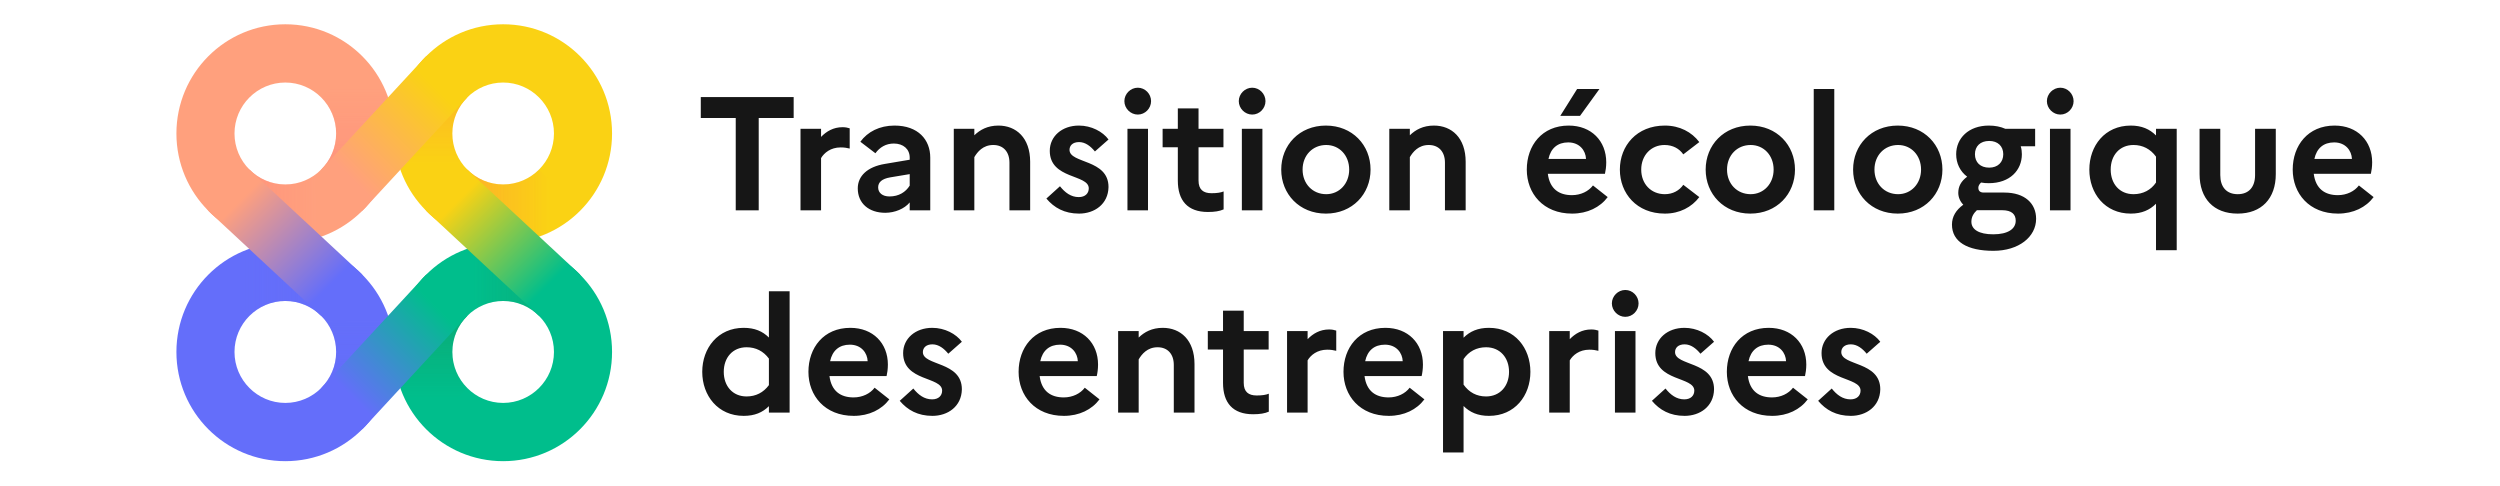
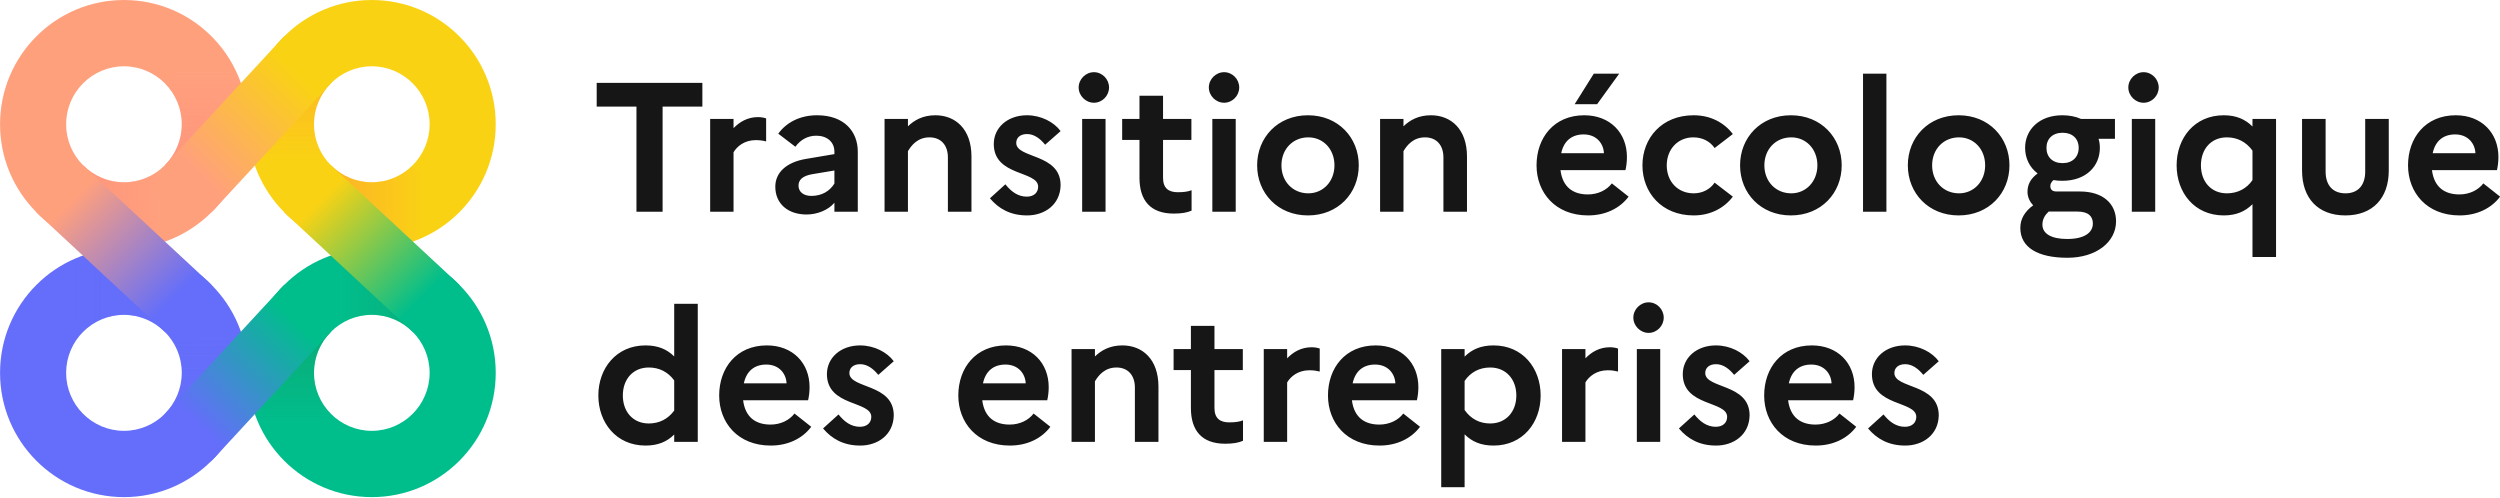
- <svg xmlns="http://www.w3.org/2000/svg" width="309" height="60" viewBox="0 0 309 60" fill="none">
+ <svg xmlns="http://www.w3.org/2000/svg" width="350" viewBox="21.8 3 271.57 54" fill="none">
  <path d="M62.188 37.201C65.651 37.201 68.47 40.028 68.47 43.501C68.47 46.974 65.651 49.801 62.188 49.801C58.725 49.801 55.906 46.974 55.906 43.501C55.906 40.028 58.725 37.201 62.188 37.201ZM62.188 30.001C54.753 30.001 48.727 36.044 48.727 43.501C48.727 50.958 54.753 57.001 62.188 57.001C69.624 57.001 75.65 50.958 75.65 43.501C75.65 36.044 69.624 30.001 62.188 30.001Z" fill="#00BE8C" />
  <path d="M62.188 10.201C65.651 10.201 68.47 13.028 68.47 16.501C68.47 19.974 65.651 22.801 62.188 22.801C58.725 22.801 55.906 19.974 55.906 16.501C55.906 13.028 58.725 10.201 62.188 10.201ZM62.188 3.001C54.753 3.001 48.727 9.044 48.727 16.501C48.727 23.958 54.753 30.001 62.188 30.001C69.624 30.001 75.65 23.958 75.65 16.501C75.65 9.044 69.624 3.001 62.188 3.001Z" fill="#FAD214" />
  <path opacity="0.6" d="M66.629 20.953C65.492 22.093 63.92 22.801 62.19 22.801C60.457 22.801 58.887 22.096 57.75 20.953L52.672 26.046C55.108 28.489 58.473 30.001 62.19 30.001C65.906 30.001 69.273 28.489 71.707 26.046L66.629 20.953Z" fill="url(#paint0_linear_9388_475749)" />
  <path opacity="0.6" d="M57.75 39.049C58.887 37.909 60.459 37.201 62.19 37.201C63.922 37.201 65.492 37.907 66.629 39.049L71.707 33.956C69.271 31.513 65.906 30.001 62.19 30.001C58.473 30.001 55.106 31.513 52.672 33.956L57.75 39.049Z" fill="url(#paint1_linear_9388_475749)" />
  <path d="M35.266 37.201C38.729 37.201 41.548 40.028 41.548 43.501C41.548 46.974 38.729 49.801 35.266 49.801C31.803 49.801 28.984 46.974 28.984 43.501C28.984 40.028 31.803 37.201 35.266 37.201ZM35.266 30.001C27.831 30.001 21.805 36.044 21.805 43.501C21.805 50.958 27.831 57.001 35.266 57.001C42.702 57.001 48.728 50.958 48.728 43.501C48.728 36.044 42.702 30.001 35.266 30.001Z" fill="#646EFA" />
  <path d="M35.266 10.201C38.729 10.201 41.548 13.028 41.548 16.501C41.548 19.974 38.729 22.801 35.266 22.801C31.803 22.801 28.984 19.974 28.984 16.501C28.984 13.028 31.803 10.201 35.266 10.201ZM35.266 3.001C27.831 3.001 21.805 9.044 21.805 16.501C21.805 23.958 27.831 30.001 35.266 30.001C42.702 30.001 48.728 23.958 48.728 16.501C48.728 9.044 42.702 3.001 35.266 3.001Z" fill="#FFA07D" />
  <path opacity="0.6" d="M39.703 12.049C40.84 13.189 41.546 14.766 41.546 16.501C41.546 18.238 40.842 19.813 39.703 20.953L44.781 26.046C47.218 23.602 48.725 20.228 48.725 16.501C48.725 12.774 47.218 9.397 44.781 6.956L39.703 12.049Z" fill="url(#paint2_linear_9388_475749)" />
  <path opacity="0.6" d="M57.749 20.953C56.612 19.813 55.906 18.236 55.906 16.501C55.906 14.763 56.61 13.189 57.749 12.049L52.67 6.956C50.234 9.397 48.727 12.774 48.727 16.501C48.727 20.228 50.234 23.605 52.67 26.046L57.749 20.953Z" fill="url(#paint3_linear_9388_475749)" />
  <path opacity="0.6" d="M39.703 39.049C40.84 40.189 41.546 41.766 41.546 43.501C41.546 45.239 40.842 46.813 39.703 47.953L44.781 53.046C47.218 50.602 48.725 47.228 48.725 43.501C48.725 39.774 47.218 36.397 44.781 33.956L39.703 39.049Z" fill="url(#paint4_linear_9388_475749)" />
  <path opacity="0.6" d="M57.749 47.953C56.612 46.813 55.906 45.236 55.906 43.501C55.906 41.763 56.61 40.189 57.749 39.049L52.67 33.956C50.234 36.399 48.727 39.774 48.727 43.501C48.727 47.228 50.234 50.605 52.67 53.046L57.749 47.953Z" fill="url(#paint5_linear_9388_475749)" />
  <path opacity="0.6" d="M39.707 20.953C38.57 22.093 36.998 22.801 35.268 22.801C33.535 22.801 31.965 22.096 30.828 20.953L25.75 26.046C28.186 28.489 31.551 30.001 35.268 30.001C38.984 30.001 42.352 28.489 44.785 26.046L39.707 20.953Z" fill="url(#paint6_linear_9388_475749)" />
  <path opacity="0.6" d="M30.828 39.049C31.965 37.909 33.537 37.201 35.268 37.201C37 37.201 38.57 37.907 39.707 39.049L44.785 33.956C42.352 31.513 38.984 30.001 35.268 30.001C31.551 30.001 28.184 31.513 25.75 33.956L30.828 39.049Z" fill="url(#paint7_linear_9388_475749)" />
  <path d="M41.98 39.846C41.106 39.846 40.233 39.529 39.541 38.886L26.104 26.399C24.649 25.048 24.562 22.77 25.91 21.311C27.257 19.852 29.528 19.765 30.983 21.117L44.421 33.604C45.876 34.955 45.962 37.233 44.615 38.692C43.906 39.457 42.944 39.846 41.98 39.846Z" fill="url(#paint8_linear_9388_475749)" />
  <path d="M42.503 26.84C41.63 26.84 40.756 26.523 40.065 25.88C38.609 24.529 38.523 22.251 39.871 20.792L52.322 7.316C53.67 5.857 55.941 5.77 57.396 7.121C58.851 8.473 58.937 10.75 57.59 12.21L45.138 25.685C44.43 26.451 43.468 26.84 42.503 26.84Z" fill="url(#paint9_linear_9388_475749)" />
  <path d="M42.503 53.84C41.63 53.84 40.756 53.523 40.065 52.88C38.609 51.529 38.523 49.251 39.871 47.792L52.322 34.316C53.67 32.857 55.941 32.77 57.396 34.121C58.851 35.473 58.937 37.75 57.59 39.209L45.138 52.685C44.43 53.451 43.468 53.84 42.503 53.84Z" fill="url(#paint10_linear_9388_475749)" />
  <path d="M68.909 39.846C68.036 39.846 67.163 39.529 66.471 38.886L53.033 26.399C51.578 25.048 51.492 22.77 52.839 21.311C54.187 19.852 56.458 19.765 57.913 21.117L71.351 33.604C72.806 34.955 72.892 37.233 71.544 38.692C70.836 39.457 69.874 39.846 68.909 39.846Z" fill="url(#paint11_linear_9388_475749)" />
  <path d="M86.617 14.581V12.001H98.097V14.581H93.777V26.001H90.937V14.581H86.617ZM98.943 26.001V15.921H101.483V16.921C102.143 16.241 103.003 15.721 104.143 15.721C104.483 15.721 104.783 15.781 105.023 15.861V18.361C104.703 18.281 104.363 18.221 103.903 18.221C102.663 18.221 101.863 18.901 101.483 19.541V26.001H98.943ZM109.42 26.301C107.4 26.301 106.02 25.141 106.02 23.281C106.02 21.761 107.2 20.621 109.36 20.261L112.44 19.741V19.481C112.44 18.421 111.64 17.741 110.48 17.741C109.5 17.741 108.74 18.201 108.2 18.941L106.34 17.521C107.24 16.281 108.72 15.521 110.56 15.521C113.48 15.521 114.98 17.261 114.98 19.481V26.001H112.44V25.021C111.8 25.801 110.6 26.301 109.42 26.301ZM108.54 23.161C108.54 23.841 109.08 24.281 109.94 24.281C111.1 24.281 111.94 23.741 112.44 22.941V21.521L110.04 21.921C108.98 22.101 108.54 22.541 108.54 23.161ZM117.888 26.001V15.921H120.428V16.721C121.128 16.041 122.068 15.521 123.408 15.521C125.588 15.521 127.328 17.021 127.328 20.001V26.001H124.768V20.101C124.768 18.761 124.008 17.921 122.768 17.921C121.488 17.921 120.808 18.781 120.428 19.421V26.001H117.888ZM129.332 24.541L131.012 23.021C131.632 23.801 132.372 24.361 133.332 24.361C134.152 24.361 134.572 23.881 134.572 23.281C134.572 21.521 129.752 22.181 129.752 18.641C129.752 16.861 131.252 15.521 133.352 15.521C134.892 15.521 136.292 16.261 137.012 17.241L135.332 18.721C134.812 18.081 134.152 17.561 133.372 17.561C132.572 17.561 132.192 18.001 132.192 18.521C132.192 20.241 137.012 19.641 137.012 23.121C136.972 25.241 135.272 26.401 133.372 26.401C131.572 26.401 130.292 25.681 129.332 24.541ZM140.633 14.161C139.733 14.161 138.973 13.401 138.973 12.501C138.973 11.601 139.733 10.841 140.633 10.841C141.533 10.841 142.273 11.601 142.273 12.501C142.273 13.401 141.533 14.161 140.633 14.161ZM139.353 26.001V15.921H141.893V26.001H139.353ZM145.579 22.321V18.201H143.699V15.921H145.579V13.401H148.139V15.921H151.219V18.201H148.139V22.321C148.139 23.441 148.739 23.881 149.739 23.881C150.439 23.881 150.899 23.801 151.239 23.661V25.881C150.739 26.101 150.139 26.201 149.299 26.201C146.779 26.201 145.579 24.781 145.579 22.321ZM154.774 14.161C153.874 14.161 153.114 13.401 153.114 12.501C153.114 11.601 153.874 10.841 154.774 10.841C155.674 10.841 156.414 11.601 156.414 12.501C156.414 13.401 155.674 14.161 154.774 14.161ZM153.494 26.001V15.921H156.034V26.001H153.494ZM163.88 15.521C167.16 15.521 169.4 17.941 169.4 20.961C169.4 23.981 167.16 26.401 163.88 26.401C160.6 26.401 158.36 23.981 158.36 20.961C158.36 17.941 160.6 15.521 163.88 15.521ZM163.92 24.001C165.54 24.001 166.76 22.701 166.76 20.961C166.76 19.201 165.54 17.921 163.92 17.921C162.24 17.921 161 19.201 161 20.961C161 22.721 162.24 24.001 163.92 24.001ZM171.716 26.001V15.921H174.256V16.721C174.956 16.041 175.896 15.521 177.236 15.521C179.416 15.521 181.156 17.021 181.156 20.001V26.001H178.596V20.101C178.596 18.761 177.836 17.921 176.596 17.921C175.316 17.921 174.636 18.781 174.256 19.421V26.001H171.716ZM195.291 14.321H192.851L194.931 11.001H197.691L195.291 14.321ZM198.711 24.361C197.771 25.621 196.211 26.401 194.311 26.401C190.731 26.401 188.711 23.901 188.711 20.961C188.711 17.981 190.591 15.521 193.891 15.521C196.691 15.521 198.531 17.421 198.531 20.061C198.531 20.621 198.451 21.141 198.371 21.481H191.311C191.551 23.361 192.711 24.121 194.291 24.121C195.391 24.121 196.351 23.641 196.891 22.921L198.711 24.361ZM193.831 17.601C192.531 17.601 191.671 18.321 191.391 19.641H196.031C195.991 18.621 195.251 17.601 193.831 17.601ZM205.775 24.001C206.775 24.001 207.575 23.541 208.055 22.841L210.035 24.361C209.095 25.601 207.615 26.401 205.775 26.401C202.295 26.401 200.215 23.901 200.215 20.961C200.215 18.021 202.295 15.521 205.775 15.521C207.615 15.521 209.095 16.321 210.035 17.561L208.055 19.081C207.575 18.381 206.775 17.921 205.735 17.921C204.075 17.921 202.855 19.201 202.855 20.961C202.855 22.741 204.075 24.001 205.775 24.001ZM216.34 15.521C219.62 15.521 221.86 17.941 221.86 20.961C221.86 23.981 219.62 26.401 216.34 26.401C213.06 26.401 210.82 23.981 210.82 20.961C210.82 17.941 213.06 15.521 216.34 15.521ZM216.38 24.001C218 24.001 219.22 22.701 219.22 20.961C219.22 19.201 218 17.921 216.38 17.921C214.7 17.921 213.46 19.201 213.46 20.961C213.46 22.721 214.7 24.001 216.38 24.001ZM224.177 26.001V11.001H226.717V26.001H224.177ZM234.563 15.521C237.843 15.521 240.083 17.941 240.083 20.961C240.083 23.981 237.843 26.401 234.563 26.401C231.283 26.401 229.043 23.981 229.043 20.961C229.043 17.941 231.283 15.521 234.563 15.521ZM234.603 24.001C236.223 24.001 237.443 22.701 237.443 20.961C237.443 19.201 236.223 17.921 234.603 17.921C232.923 17.921 231.683 19.201 231.683 20.961C231.683 22.721 232.923 24.001 234.603 24.001ZM241.263 27.761C241.263 26.761 241.763 25.961 242.663 25.301C242.263 24.901 242.043 24.361 242.043 23.841C242.043 23.041 242.383 22.401 243.143 21.841C242.263 21.181 241.783 20.181 241.783 19.061C241.783 17.101 243.303 15.521 245.823 15.521C246.603 15.521 247.283 15.661 247.863 15.921H251.543V18.081H249.763C249.863 18.401 249.903 18.721 249.903 19.061C249.903 21.041 248.423 22.641 245.823 22.641C245.483 22.641 245.163 22.621 244.863 22.561C244.643 22.761 244.523 22.981 244.523 23.201C244.523 23.601 244.743 23.801 245.203 23.801H247.743C250.283 23.801 251.663 25.161 251.663 27.041C251.663 29.281 249.523 31.001 246.383 31.001C243.163 31.001 241.263 29.881 241.263 27.761ZM245.863 20.721C246.923 20.721 247.603 20.061 247.603 19.061C247.603 18.061 246.923 17.421 245.863 17.421C244.763 17.421 244.103 18.081 244.103 19.061C244.103 20.061 244.763 20.721 245.863 20.721ZM243.663 27.401C243.663 28.361 244.583 28.961 246.363 28.961C248.203 28.961 249.143 28.281 249.143 27.281C249.143 26.521 248.683 25.981 247.463 25.981H244.343C243.963 26.341 243.663 26.781 243.663 27.401ZM254.656 14.161C253.756 14.161 252.996 13.401 252.996 12.501C252.996 11.601 253.756 10.841 254.656 10.841C255.556 10.841 256.296 11.601 256.296 12.501C256.296 13.401 255.556 14.161 254.656 14.161ZM253.376 26.001V15.921H255.916V26.001H253.376ZM258.242 20.961C258.242 18.021 260.162 15.521 263.362 15.521C264.722 15.521 265.702 15.961 266.482 16.741V15.921H269.042V30.921H266.482V25.181C265.702 25.961 264.722 26.401 263.362 26.401C260.162 26.401 258.242 23.901 258.242 20.961ZM260.882 20.961C260.882 22.721 261.982 24.001 263.702 24.001C264.882 24.001 265.862 23.481 266.482 22.561V19.361C265.802 18.421 264.842 17.921 263.702 17.921C261.982 17.921 260.882 19.201 260.882 20.961ZM278.727 21.641V15.921H281.287V21.521C281.287 24.541 279.527 26.401 276.567 26.401C273.607 26.401 271.867 24.541 271.867 21.521V15.921H274.427V21.641C274.427 23.101 275.187 24.001 276.587 24.001C277.967 24.001 278.727 23.101 278.727 21.641ZM293.379 24.361C292.439 25.621 290.879 26.401 288.979 26.401C285.399 26.401 283.379 23.901 283.379 20.961C283.379 17.981 285.259 15.521 288.559 15.521C291.359 15.521 293.199 17.421 293.199 20.061C293.199 20.621 293.119 21.141 293.039 21.481H285.979C286.219 23.361 287.379 24.121 288.959 24.121C290.059 24.121 291.019 23.641 291.559 22.921L293.379 24.361ZM288.499 17.601C287.199 17.601 286.339 18.321 286.059 19.641H290.699C290.659 18.621 289.919 17.601 288.499 17.601ZM86.797 45.961C86.797 43.021 88.737 40.521 91.917 40.521C93.277 40.521 94.257 40.941 95.037 41.721V36.001H97.597V51.001H95.037V50.201C94.257 50.981 93.277 51.401 91.917 51.401C88.737 51.401 86.797 48.901 86.797 45.961ZM89.457 45.961C89.457 47.721 90.557 49.001 92.277 49.001C93.417 49.001 94.357 48.521 95.037 47.601V44.321C94.357 43.401 93.417 42.921 92.277 42.921C90.557 42.921 89.457 44.201 89.457 45.961ZM109.922 49.361C108.982 50.621 107.422 51.401 105.522 51.401C101.942 51.401 99.922 48.901 99.922 45.961C99.922 42.981 101.802 40.521 105.102 40.521C107.902 40.521 109.742 42.421 109.742 45.061C109.742 45.621 109.662 46.141 109.582 46.481H102.522C102.762 48.361 103.922 49.121 105.502 49.121C106.602 49.121 107.562 48.641 108.102 47.921L109.922 49.361ZM105.042 42.601C103.742 42.601 102.882 43.321 102.602 44.641H107.242C107.202 43.621 106.462 42.601 105.042 42.601ZM111.207 49.541L112.887 48.021C113.507 48.801 114.247 49.361 115.207 49.361C116.027 49.361 116.447 48.881 116.447 48.281C116.447 46.521 111.627 47.181 111.627 43.641C111.627 41.861 113.127 40.521 115.227 40.521C116.767 40.521 118.167 41.261 118.887 42.241L117.207 43.721C116.687 43.081 116.027 42.561 115.247 42.561C114.447 42.561 114.067 43.001 114.067 43.521C114.067 45.241 118.887 44.641 118.887 48.121C118.847 50.241 117.147 51.401 115.247 51.401C113.447 51.401 112.167 50.681 111.207 49.541ZM135.899 49.361C134.959 50.621 133.399 51.401 131.499 51.401C127.919 51.401 125.899 48.901 125.899 45.961C125.899 42.981 127.779 40.521 131.079 40.521C133.879 40.521 135.719 42.421 135.719 45.061C135.719 45.621 135.639 46.141 135.559 46.481H128.499C128.739 48.361 129.899 49.121 131.479 49.121C132.579 49.121 133.539 48.641 134.079 47.921L135.899 49.361ZM131.019 42.601C129.719 42.601 128.859 43.321 128.579 44.641H133.219C133.179 43.621 132.439 42.601 131.019 42.601ZM138.201 51.001V40.921H140.741V41.721C141.441 41.041 142.381 40.521 143.721 40.521C145.901 40.521 147.641 42.021 147.641 45.001V51.001H145.081V45.101C145.081 43.761 144.321 42.921 143.081 42.921C141.801 42.921 141.121 43.781 140.741 44.421V51.001H138.201ZM151.165 47.321V43.201H149.285V40.921H151.165V38.401H153.725V40.921H156.805V43.201H153.725V47.321C153.725 48.441 154.325 48.881 155.325 48.881C156.025 48.881 156.485 48.801 156.825 48.661V50.881C156.325 51.101 155.725 51.201 154.885 51.201C152.365 51.201 151.165 49.781 151.165 47.321ZM159.08 51.001V40.921H161.62V41.921C162.28 41.241 163.14 40.721 164.28 40.721C164.62 40.721 164.92 40.781 165.16 40.861V43.361C164.84 43.281 164.5 43.221 164.04 43.221C162.8 43.221 162 43.901 161.62 44.541V51.001H159.08ZM176.055 49.361C175.115 50.621 173.555 51.401 171.655 51.401C168.075 51.401 166.055 48.901 166.055 45.961C166.055 42.981 167.935 40.521 171.235 40.521C174.035 40.521 175.875 42.421 175.875 45.061C175.875 45.621 175.795 46.141 175.715 46.481H168.655C168.895 48.361 170.055 49.121 171.635 49.121C172.735 49.121 173.695 48.641 174.235 47.921L176.055 49.361ZM171.175 42.601C169.875 42.601 169.015 43.321 168.735 44.641H173.375C173.335 43.621 172.595 42.601 171.175 42.601ZM178.357 55.921V40.921H180.897V41.741C181.677 40.961 182.657 40.521 184.037 40.521C187.237 40.521 189.157 43.021 189.157 45.961C189.157 48.901 187.237 51.401 184.037 51.401C182.657 51.401 181.677 50.961 180.897 50.181V55.921H178.357ZM183.677 42.921C182.497 42.921 181.537 43.441 180.897 44.381V47.541C181.577 48.501 182.517 49.001 183.677 49.001C185.397 49.001 186.517 47.721 186.517 45.961C186.517 44.201 185.397 42.921 183.677 42.921ZM191.482 51.001V40.921H194.022V41.921C194.682 41.241 195.542 40.721 196.682 40.721C197.022 40.721 197.322 40.781 197.562 40.861V43.361C197.242 43.281 196.902 43.221 196.442 43.221C195.202 43.221 194.402 43.901 194.022 44.541V51.001H191.482ZM200.887 39.161C199.987 39.161 199.227 38.401 199.227 37.501C199.227 36.601 199.987 35.841 200.887 35.841C201.787 35.841 202.527 36.601 202.527 37.501C202.527 38.401 201.787 39.161 200.887 39.161ZM199.607 51.001V40.921H202.147V51.001H199.607ZM204.176 49.541L205.856 48.021C206.476 48.801 207.216 49.361 208.176 49.361C208.996 49.361 209.416 48.881 209.416 48.281C209.416 46.521 204.596 47.181 204.596 43.641C204.596 41.861 206.096 40.521 208.196 40.521C209.736 40.521 211.136 41.261 211.856 42.241L210.176 43.721C209.656 43.081 208.996 42.561 208.216 42.561C207.416 42.561 207.036 43.001 207.036 43.521C207.036 45.241 211.856 44.641 211.856 48.121C211.816 50.241 210.116 51.401 208.216 51.401C206.416 51.401 205.136 50.681 204.176 49.541ZM223.438 49.361C222.498 50.621 220.938 51.401 219.038 51.401C215.458 51.401 213.438 48.901 213.438 45.961C213.438 42.981 215.318 40.521 218.618 40.521C221.418 40.521 223.258 42.421 223.258 45.061C223.258 45.621 223.178 46.141 223.098 46.481H216.038C216.278 48.361 217.438 49.121 219.018 49.121C220.118 49.121 221.078 48.641 221.618 47.921L223.438 49.361ZM218.558 42.601C217.258 42.601 216.398 43.321 216.118 44.641H220.758C220.718 43.621 219.978 42.601 218.558 42.601ZM224.723 49.541L226.403 48.021C227.023 48.801 227.763 49.361 228.723 49.361C229.543 49.361 229.963 48.881 229.963 48.281C229.963 46.521 225.143 47.181 225.143 43.641C225.143 41.861 226.643 40.521 228.743 40.521C230.283 40.521 231.683 41.261 232.403 42.241L230.723 43.721C230.203 43.081 229.543 42.561 228.763 42.561C227.963 42.561 227.583 43.001 227.583 43.521C227.583 45.241 232.403 44.641 232.403 48.121C232.363 50.241 230.663 51.401 228.763 51.401C226.963 51.401 225.683 50.681 224.723 49.541Z" fill="#161616" />
  <defs>
    <linearGradient id="paint0_linear_9388_475749" x1="52.671" y1="25.477" x2="71.708" y2="25.477" gradientUnits="userSpaceOnUse">
      <stop offset="0.2" stop-color="#FF963C" />
      <stop offset="0.8" stop-color="#FF963C" stop-opacity="0" />
    </linearGradient>
    <linearGradient id="paint1_linear_9388_475749" x1="71.709" y1="34.525" x2="52.671" y2="34.525" gradientUnits="userSpaceOnUse">
      <stop stop-color="#149B64" />
      <stop offset="0.7" stop-color="#149B64" stop-opacity="0" />
    </linearGradient>
    <linearGradient id="paint2_linear_9388_475749" x1="44.215" y1="26.047" x2="44.215" y2="6.955" gradientUnits="userSpaceOnUse">
      <stop offset="0.2" stop-color="#FF8C7D" />
      <stop offset="0.8" stop-color="#FF8C7D" stop-opacity="0" />
    </linearGradient>
    <linearGradient id="paint3_linear_9388_475749" x1="53.237" y1="6.955" x2="53.237" y2="26.047" gradientUnits="userSpaceOnUse">
      <stop stop-color="#FF963C" />
      <stop offset="0.7" stop-color="#FF963C" stop-opacity="0" />
    </linearGradient>
    <linearGradient id="paint4_linear_9388_475749" x1="44.215" y1="53.047" x2="44.215" y2="33.955" gradientUnits="userSpaceOnUse">
      <stop stop-color="#646EFA" />
      <stop offset="0.701" stop-color="#646EFA" stop-opacity="0" />
    </linearGradient>
    <linearGradient id="paint5_linear_9388_475749" x1="53.237" y1="33.955" x2="53.237" y2="53.047" gradientUnits="userSpaceOnUse">
      <stop offset="0.2" stop-color="#149B64" />
      <stop offset="0.8" stop-color="#149B64" stop-opacity="0" />
    </linearGradient>
    <linearGradient id="paint6_linear_9388_475749" x1="25.749" y1="25.477" x2="44.786" y2="25.477" gradientUnits="userSpaceOnUse">
      <stop offset="0.2" stop-color="#FF8C7D" />
      <stop offset="0.7" stop-color="#FF8C7D" stop-opacity="0" />
    </linearGradient>
    <linearGradient id="paint7_linear_9388_475749" x1="44.786" y1="34.525" x2="25.749" y2="34.525" gradientUnits="userSpaceOnUse">
      <stop offset="0.2" stop-color="#646EFA" />
      <stop offset="0.8" stop-color="#646EFA" stop-opacity="0" />
    </linearGradient>
    <linearGradient id="paint8_linear_9388_475749" x1="44.273" y1="39.038" x2="26.2" y2="21.016" gradientUnits="userSpaceOnUse">
      <stop offset="0.2" stop-color="#646EFA" />
      <stop offset="0.8" stop-color="#FFA07D" />
    </linearGradient>
    <linearGradient id="paint9_linear_9388_475749" x1="57.741" y1="7.464" x2="39.668" y2="25.486" gradientUnits="userSpaceOnUse">
      <stop offset="0.2" stop-color="#FAD214" />
      <stop offset="0.8" stop-color="#FFA07D" />
    </linearGradient>
    <linearGradient id="paint10_linear_9388_475749" x1="57.741" y1="34.464" x2="39.668" y2="52.486" gradientUnits="userSpaceOnUse">
      <stop offset="0.2" stop-color="#00BE8C" />
      <stop offset="0.8" stop-color="#646EFA" />
    </linearGradient>
    <linearGradient id="paint11_linear_9388_475749" x1="71.203" y1="39.038" x2="53.13" y2="21.016" gradientUnits="userSpaceOnUse">
      <stop offset="0.2" stop-color="#00BE8C" />
      <stop offset="0.8" stop-color="#FAD214" />
    </linearGradient>
  </defs>
</svg>
